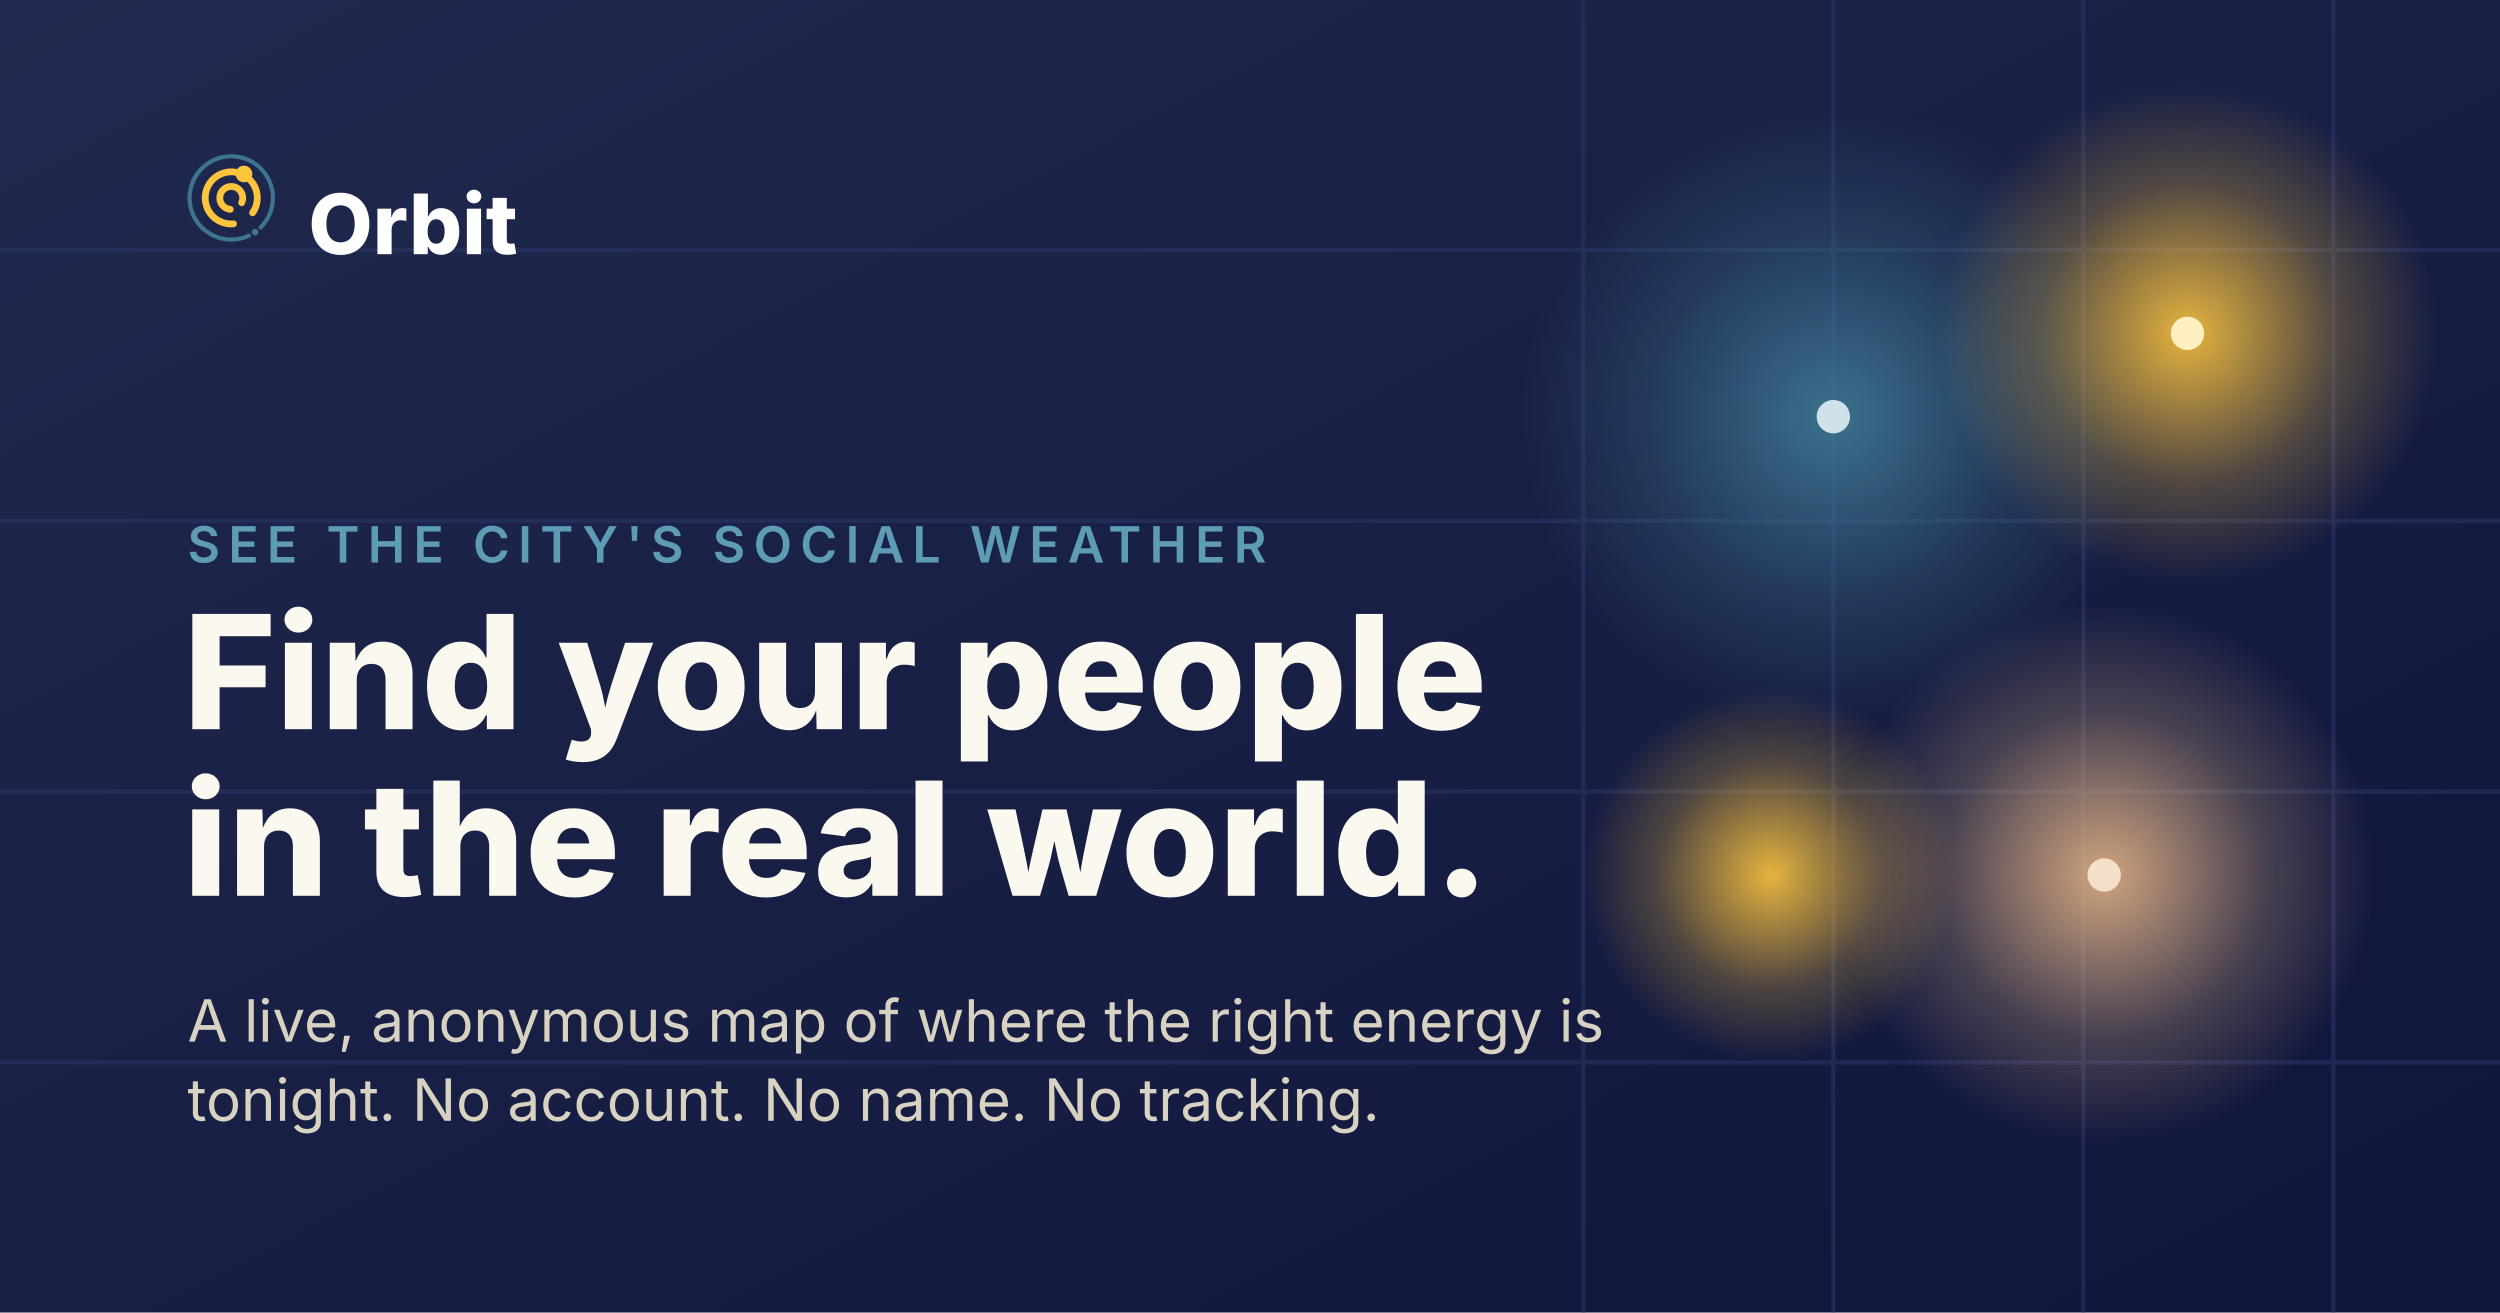
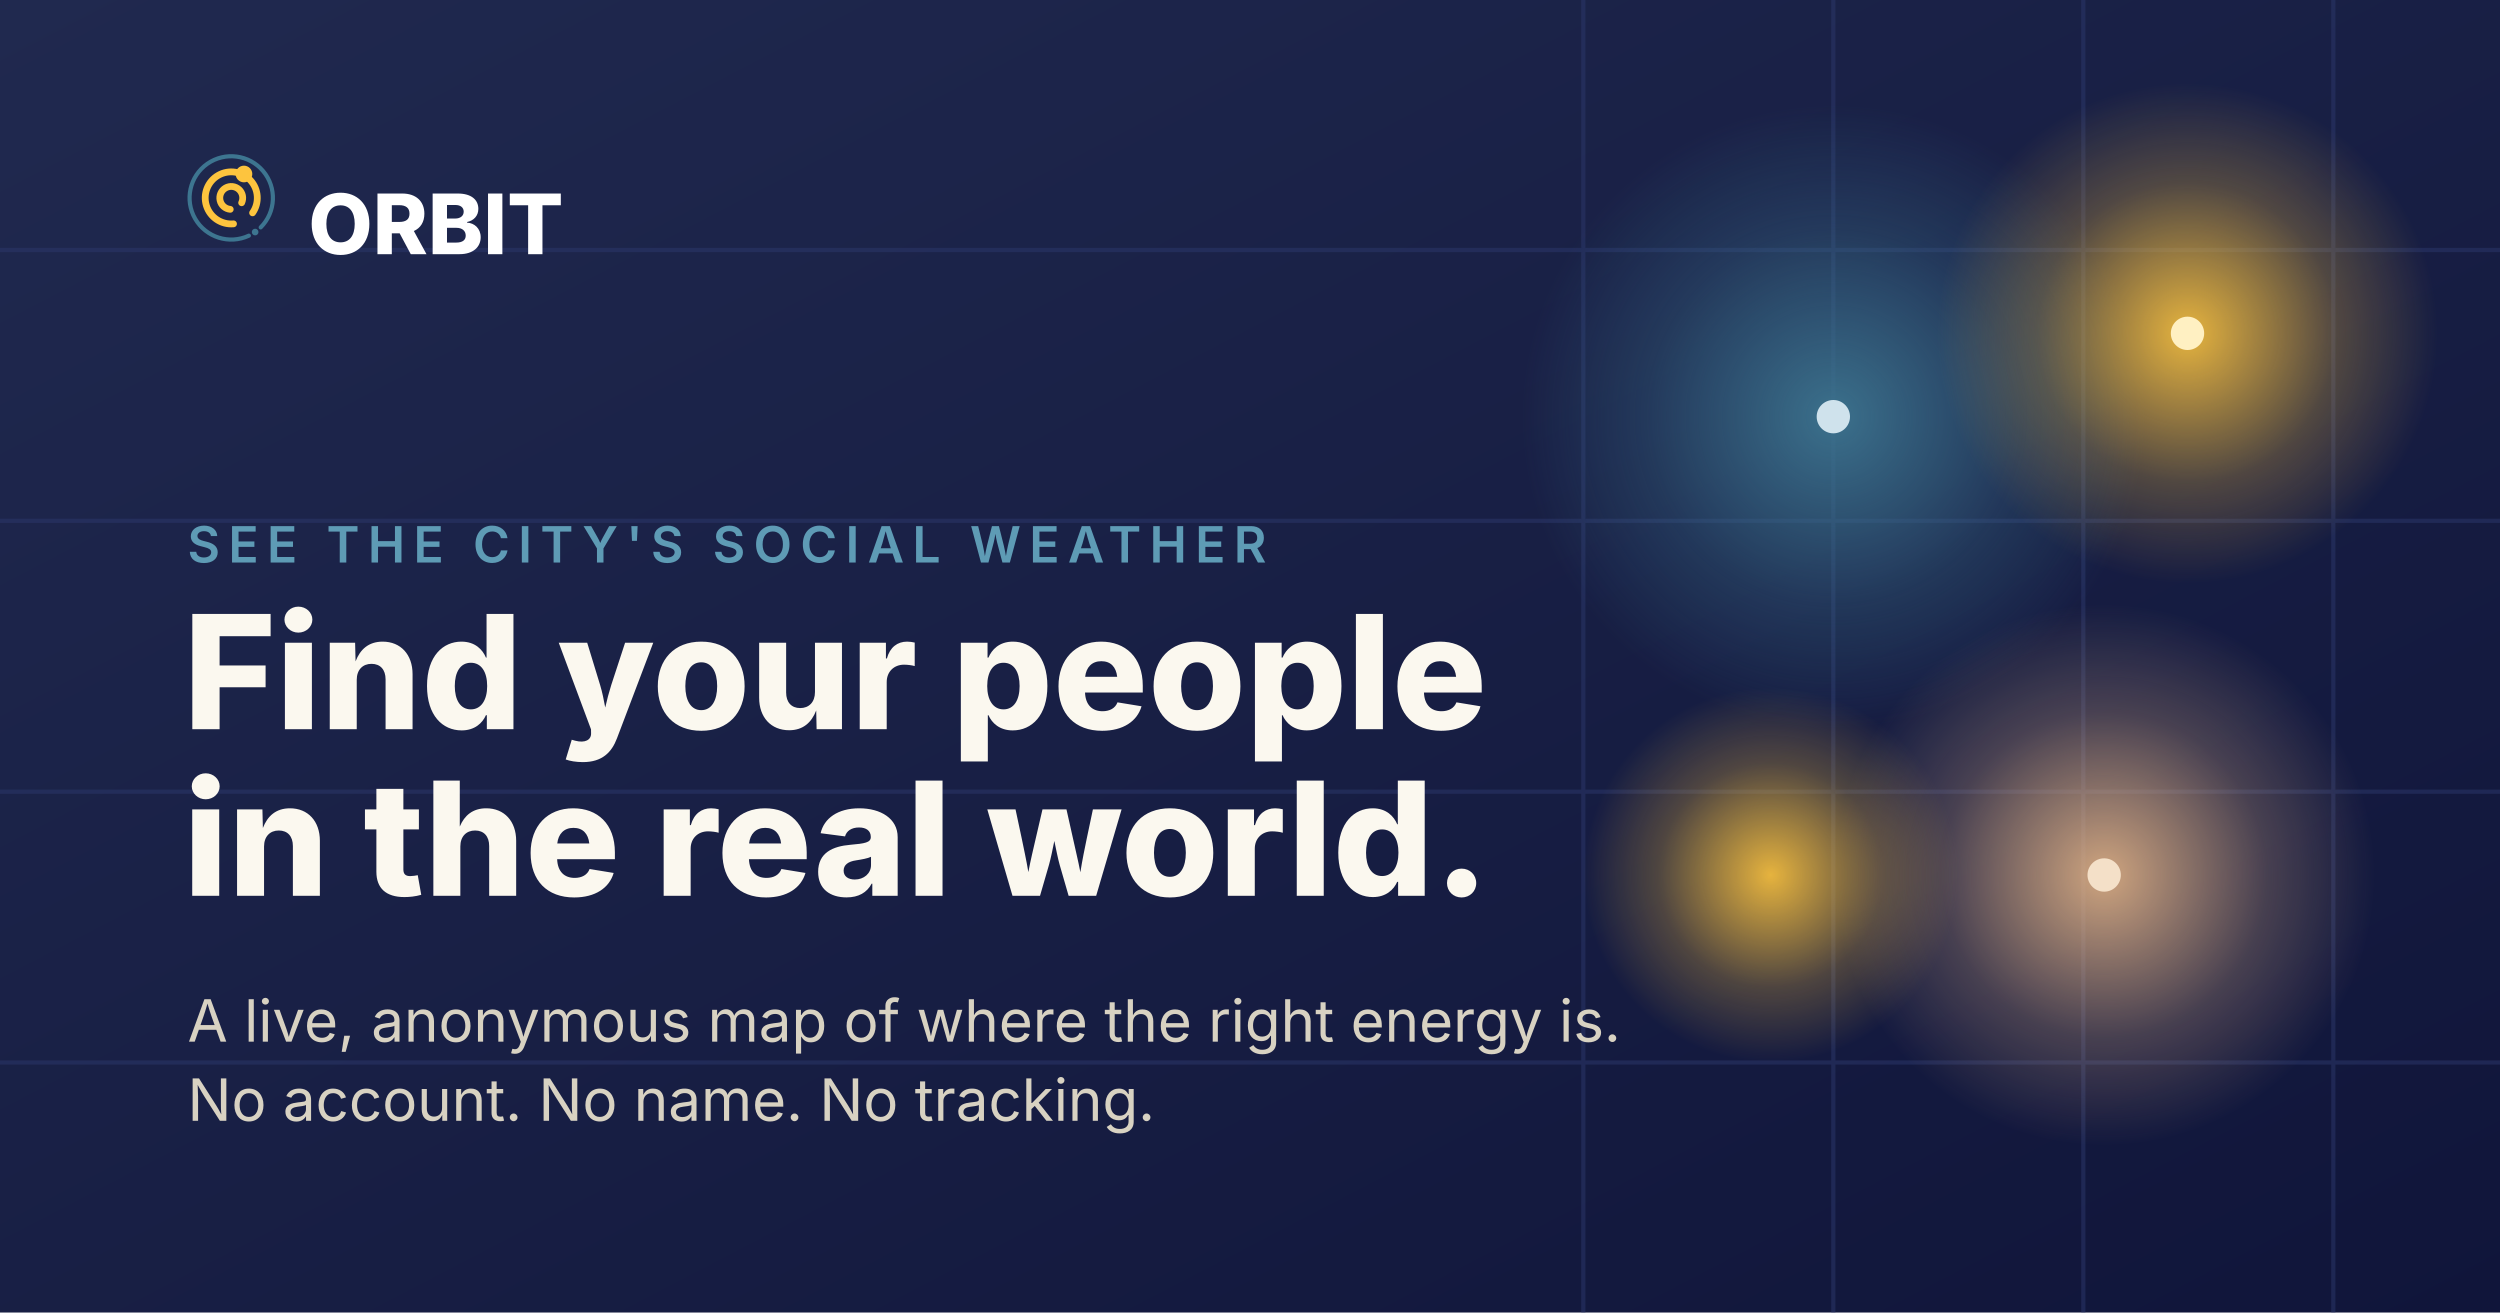
<svg xmlns="http://www.w3.org/2000/svg" viewBox="0 0 1200 630" width="1200" height="630">
  <defs>
    <linearGradient id="bg" x1="0" y1="0" x2="1" y2="1">
      <stop offset="0%" stop-color="#20294f" />
      <stop offset="100%" stop-color="#10153a" />
    </linearGradient>
    <radialGradient id="t" cx="50%" cy="50%" r="50%">
      <stop offset="0%" stop-color="#3D7590" stop-opacity="0.95" />
      <stop offset="60%" stop-color="#3D7590" stop-opacity="0.3" />
      <stop offset="100%" stop-color="#3D7590" stop-opacity="0" />
    </radialGradient>
    <radialGradient id="b" cx="50%" cy="50%" r="50%">
      <stop offset="0%" stop-color="#FDC43E" stop-opacity="0.9" />
      <stop offset="60%" stop-color="#FDC43E" stop-opacity="0.25" />
      <stop offset="100%" stop-color="#FDC43E" stop-opacity="0" />
    </radialGradient>
    <radialGradient id="c" cx="50%" cy="50%" r="50%">
      <stop offset="0%" stop-color="#E4B486" stop-opacity="0.9" />
      <stop offset="60%" stop-color="#E4B486" stop-opacity="0.25" />
      <stop offset="100%" stop-color="#E4B486" stop-opacity="0" />
    </radialGradient>
  </defs>
  <rect width="1200" height="630" fill="url(#bg)" />
  <g stroke="#2c376b" stroke-width="2" opacity="0.5">
    <path d="M0 120 H1200 M0 250 H1200 M0 380 H1200 M0 510 H1200" />
    <path d="M760 0 V630 M880 0 V630 M1000 0 V630 M1120 0 V630" />
  </g>
  <circle cx="880" cy="200" r="150" fill="url(#t)" />
  <circle cx="1050" cy="160" r="120" fill="url(#b)" />
  <circle cx="1010" cy="420" r="130" fill="url(#c)" />
  <circle cx="850" cy="420" r="90" fill="url(#b)" />
  <circle cx="880" cy="200" r="8" fill="#cfe2ec" />
  <circle cx="1050" cy="160" r="8" fill="#fff0c2" />
  <circle cx="1010" cy="420" r="8" fill="#f4e0c8" />
  <g transform="translate(86,70) scale(0.5)">
    <path d="M66.9 86.25 A40 40 0 1 1 78.28 78.28" fill="none" stroke="#3D7590" stroke-width="4" stroke-linecap="round" />
    <circle cx="72.94" cy="82.77" r="3.2" fill="#3D7590" />
    <path d="M52.18 74.9 A25 25 0 1 1 70.48 64.34" fill="none" stroke="#FDC43E" stroke-width="6.5" stroke-linecap="round" />
    <path d="M49.04 60.96 A11 11 0 1 1 59.97 54.65" fill="none" stroke="#FDC43E" stroke-width="6.5" stroke-linecap="round" />
    <circle cx="62.2" cy="27.04" r="8" fill="#FDC43E" />
  </g>
-   <text x="148" y="122" font-family="Inter, Arial, sans-serif" font-size="40" font-weight="800" fill="#ffffff">Orbit</text>
+   <text x="148" y="122" font-family="Inter, Arial, sans-serif" font-size="40" font-weight="800" fill="#ffffff">ORBIT</text>
  <text x="90" y="270" font-family="Inter, Arial, sans-serif" font-size="24" font-weight="600" letter-spacing="4" fill="#5E9BB5">SEE THE CITY'S SOCIAL WEATHER</text>
  <text x="88" y="350" font-family="Inter, Arial, sans-serif" font-size="76" font-weight="800" fill="#FBF8EF">Find your people</text>
  <text x="88" y="430" font-family="Inter, Arial, sans-serif" font-size="76" font-weight="800" fill="#FBF8EF">in the real world.</text>
-   <text x="90" y="500" font-family="Inter, Arial, sans-serif" font-size="28" font-weight="400" fill="#d8d2c2">A live, anonymous map of where the right energy is</text>
-   <text x="90" y="538" font-family="Inter, Arial, sans-serif" font-size="28" font-weight="400" fill="#d8d2c2">tonight. No account. No name. No tracking.</text>
+   <text x="90" y="500" font-family="Inter, Arial, sans-serif" font-size="28" font-weight="400" fill="#d8d2c2">A live, anonymous map of where the right energy is.</text>
+   <text x="90" y="538" font-family="Inter, Arial, sans-serif" font-size="28" font-weight="400" fill="#d8d2c2">No account. No name. No tracking.</text>
</svg>
